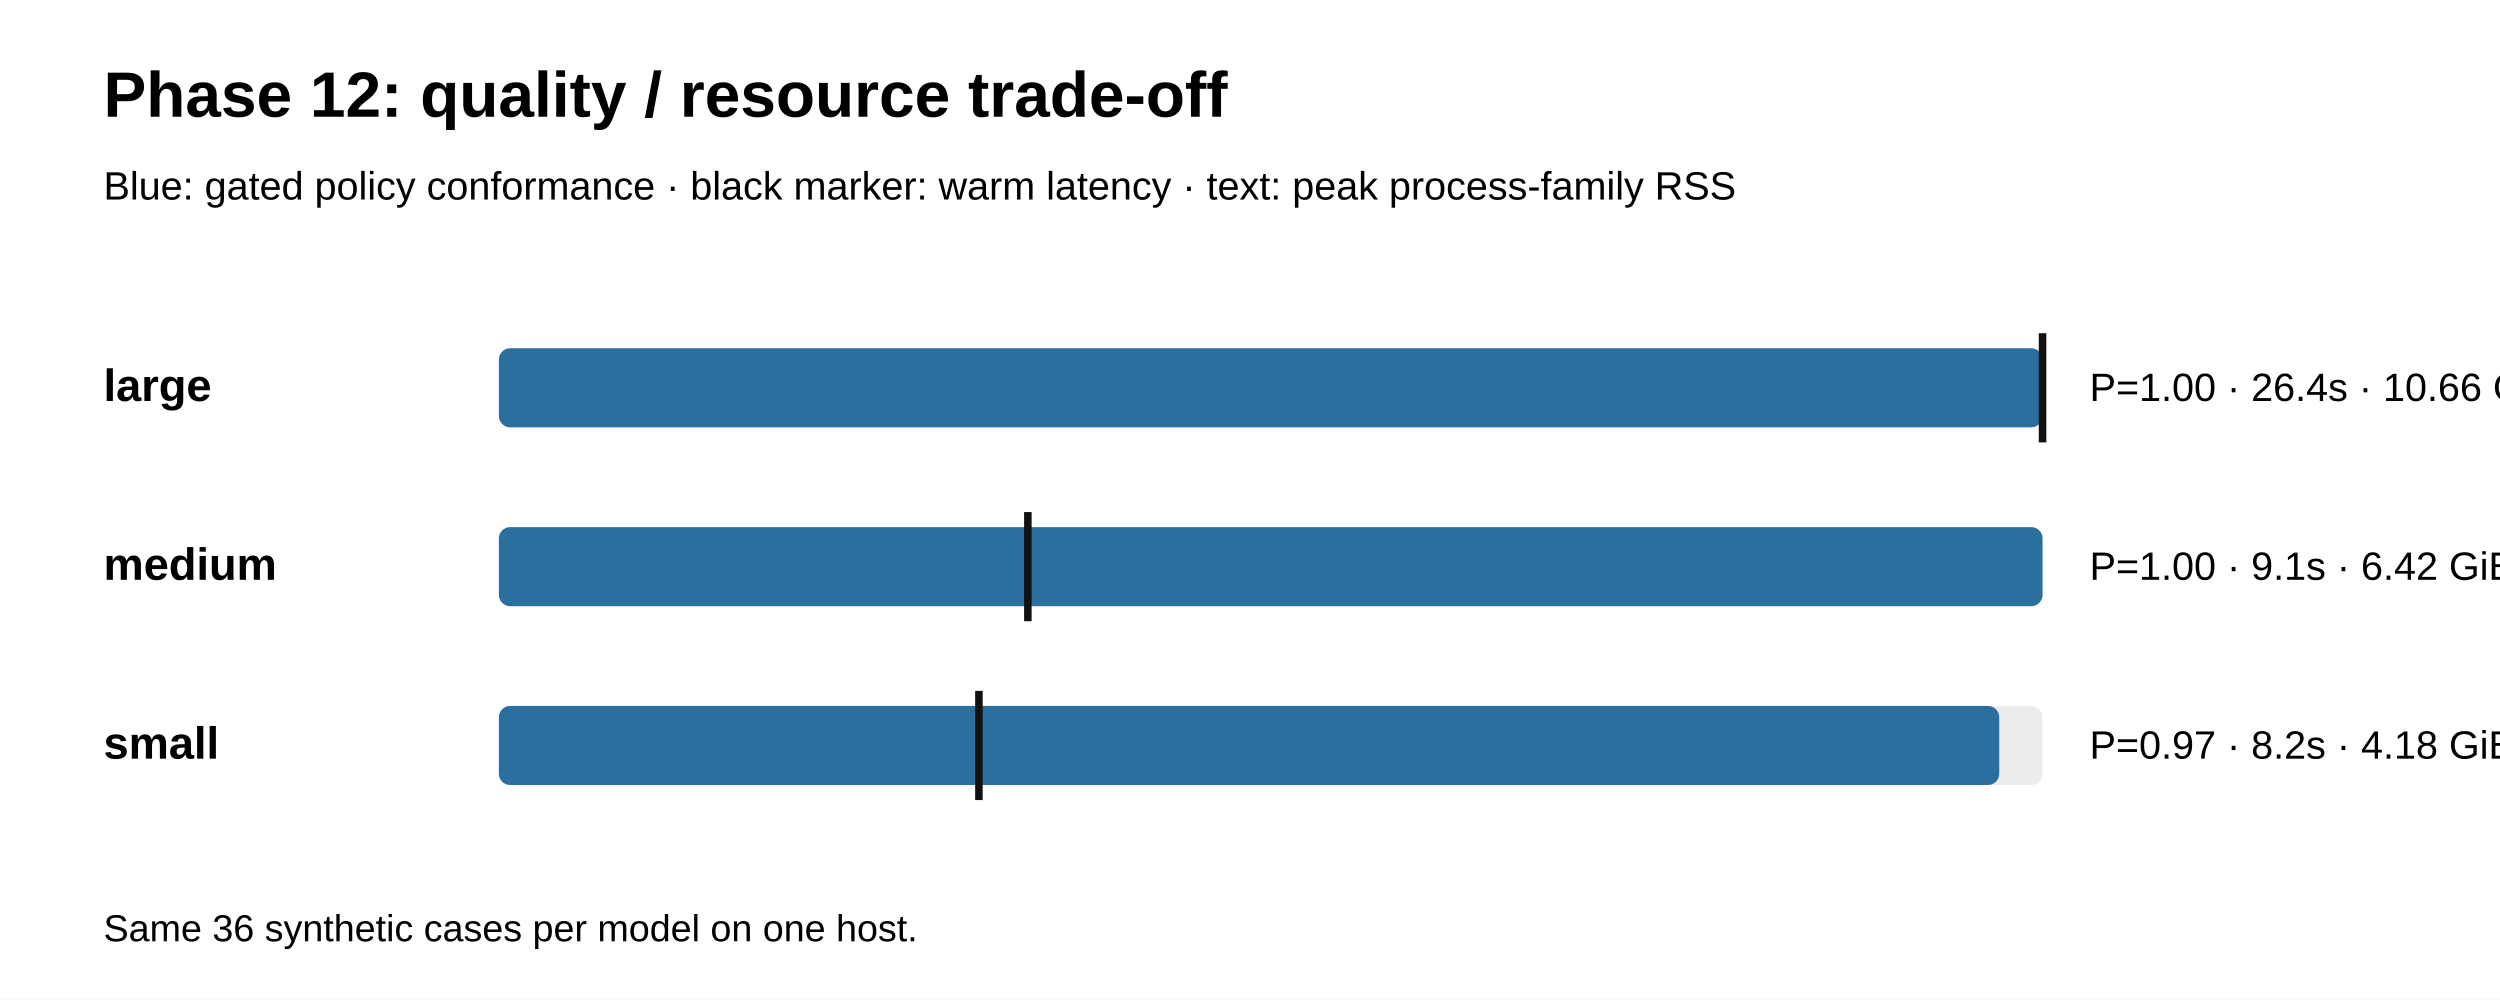
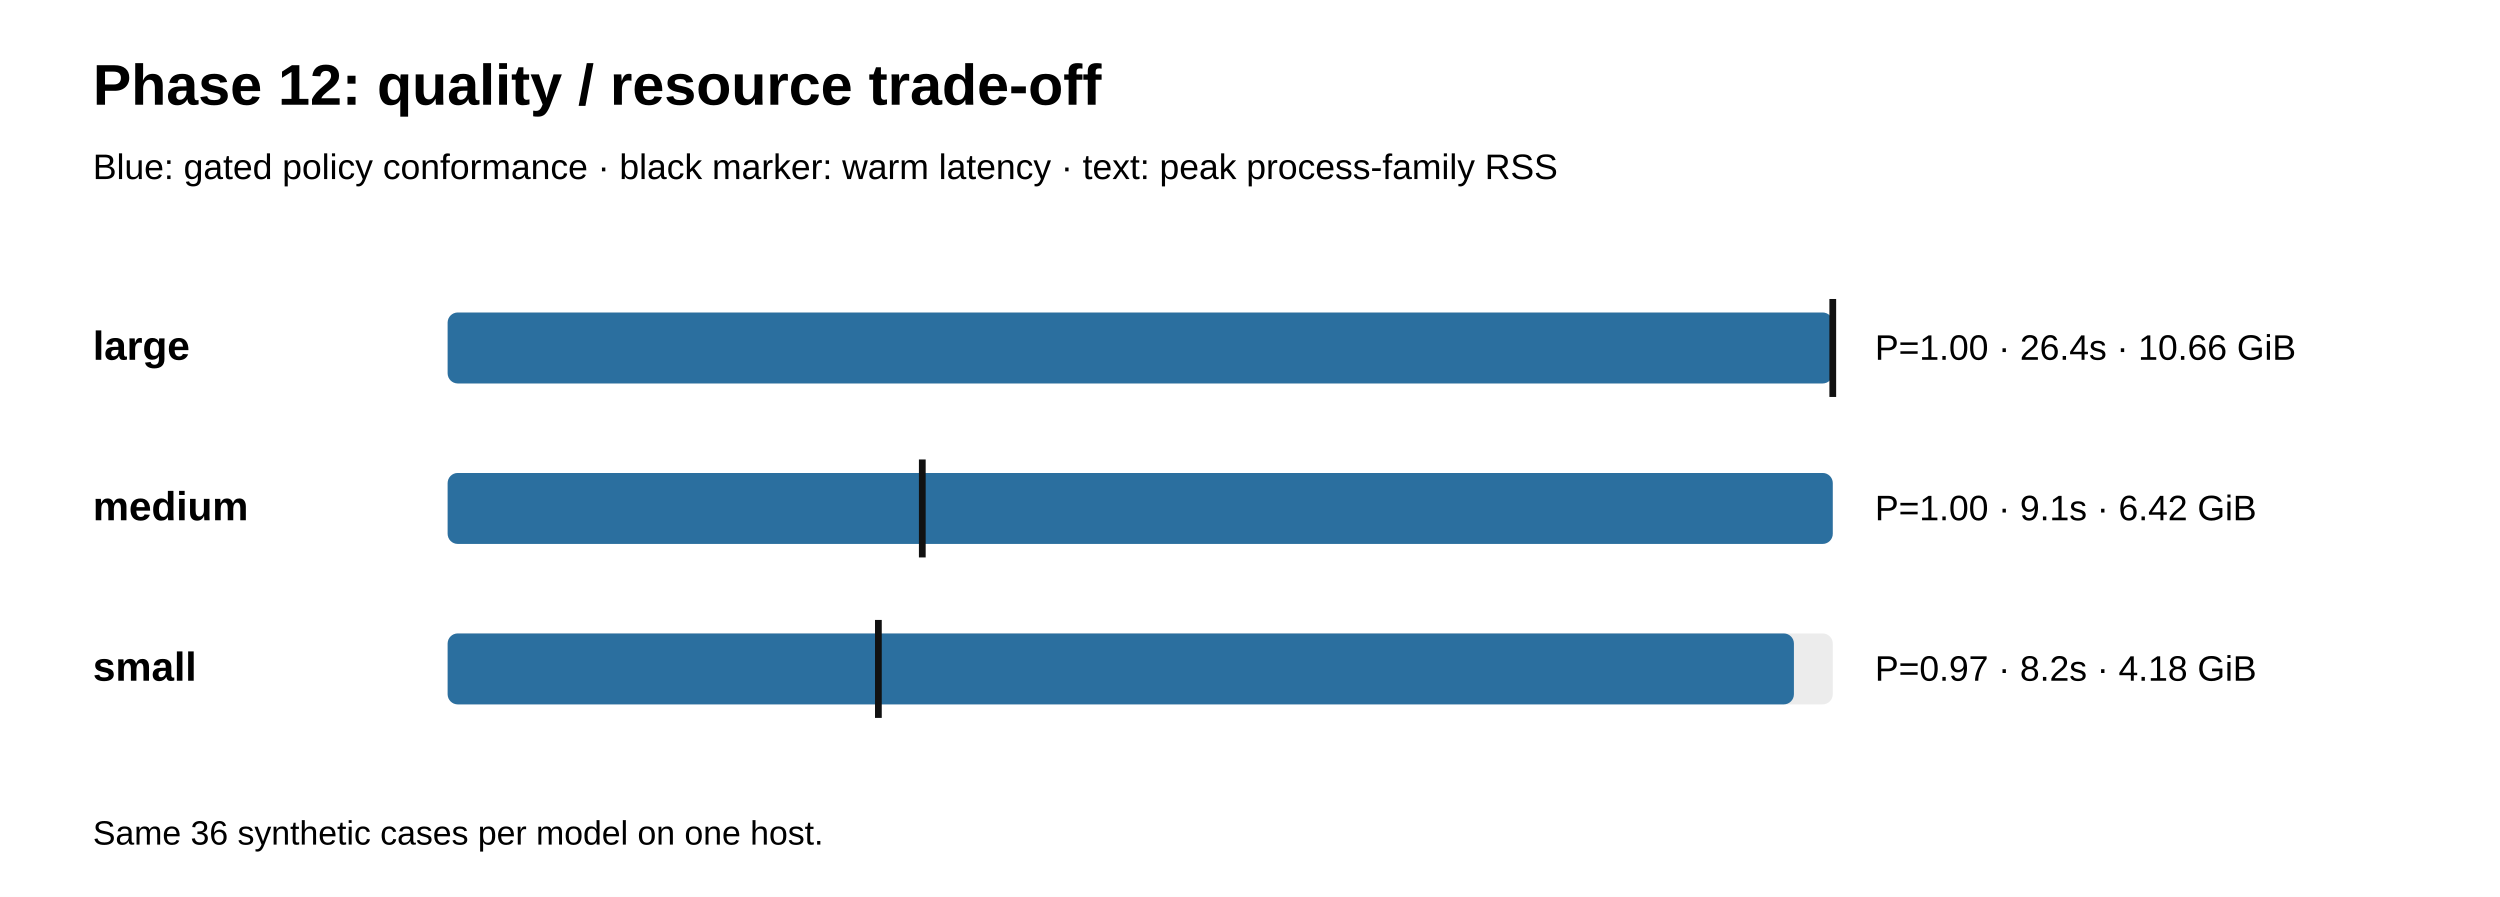
- <svg xmlns="http://www.w3.org/2000/svg" width="1328" height="531" viewBox="0 0 1328 531">
+ <svg xmlns="http://www.w3.org/2000/svg" width="1480" height="531" viewBox="0 0 1480 531">
  <rect width="100%" height="100%" fill="white" />
  <text x="55" y="62" font-family="Arial" font-size="34" font-weight="700">Phase 12: quality / resource trade-off</text>
  <text x="55" y="106" font-family="Arial" font-size="21">Blue: gated policy conformance · black marker: warm latency · text: peak process-family RSS</text>
  <text x="55" y="213" font-family="Arial" font-size="24" font-weight="700">large</text>
  <rect x="265" y="185" width="820" height="42" rx="6" fill="#ececec" />
  <rect x="265" y="185" width="820" height="42" rx="6" fill="#2b6f9f" />
  <line x1="1085" y1="177" x2="1085" y2="235" stroke="#111" stroke-width="4" />
  <text x="1110" y="213" font-family="Arial" font-size="21">P=1.00 · 26.4s · 10.66 GiB</text>
  <text x="55" y="308" font-family="Arial" font-size="24" font-weight="700">medium</text>
  <rect x="265" y="280" width="820" height="42" rx="6" fill="#ececec" />
  <rect x="265" y="280" width="820" height="42" rx="6" fill="#2b6f9f" />
  <line x1="546" y1="272" x2="546" y2="330" stroke="#111" stroke-width="4" />
  <text x="1110" y="308" font-family="Arial" font-size="21">P=1.00 · 9.1s · 6.42 GiB</text>
  <text x="55" y="403" font-family="Arial" font-size="24" font-weight="700">small</text>
  <rect x="265" y="375" width="820" height="42" rx="6" fill="#ececec" />
  <rect x="265" y="375" width="797" height="42" rx="6" fill="#2b6f9f" />
  <line x1="520" y1="367" x2="520" y2="425" stroke="#111" stroke-width="4" />
  <text x="1110" y="403" font-family="Arial" font-size="21">P=0.97 · 8.2s · 4.18 GiB</text>
  <text x="55" y="500" font-family="Arial" font-size="20">Same 36 synthetic cases per model on one host.</text>
</svg>
